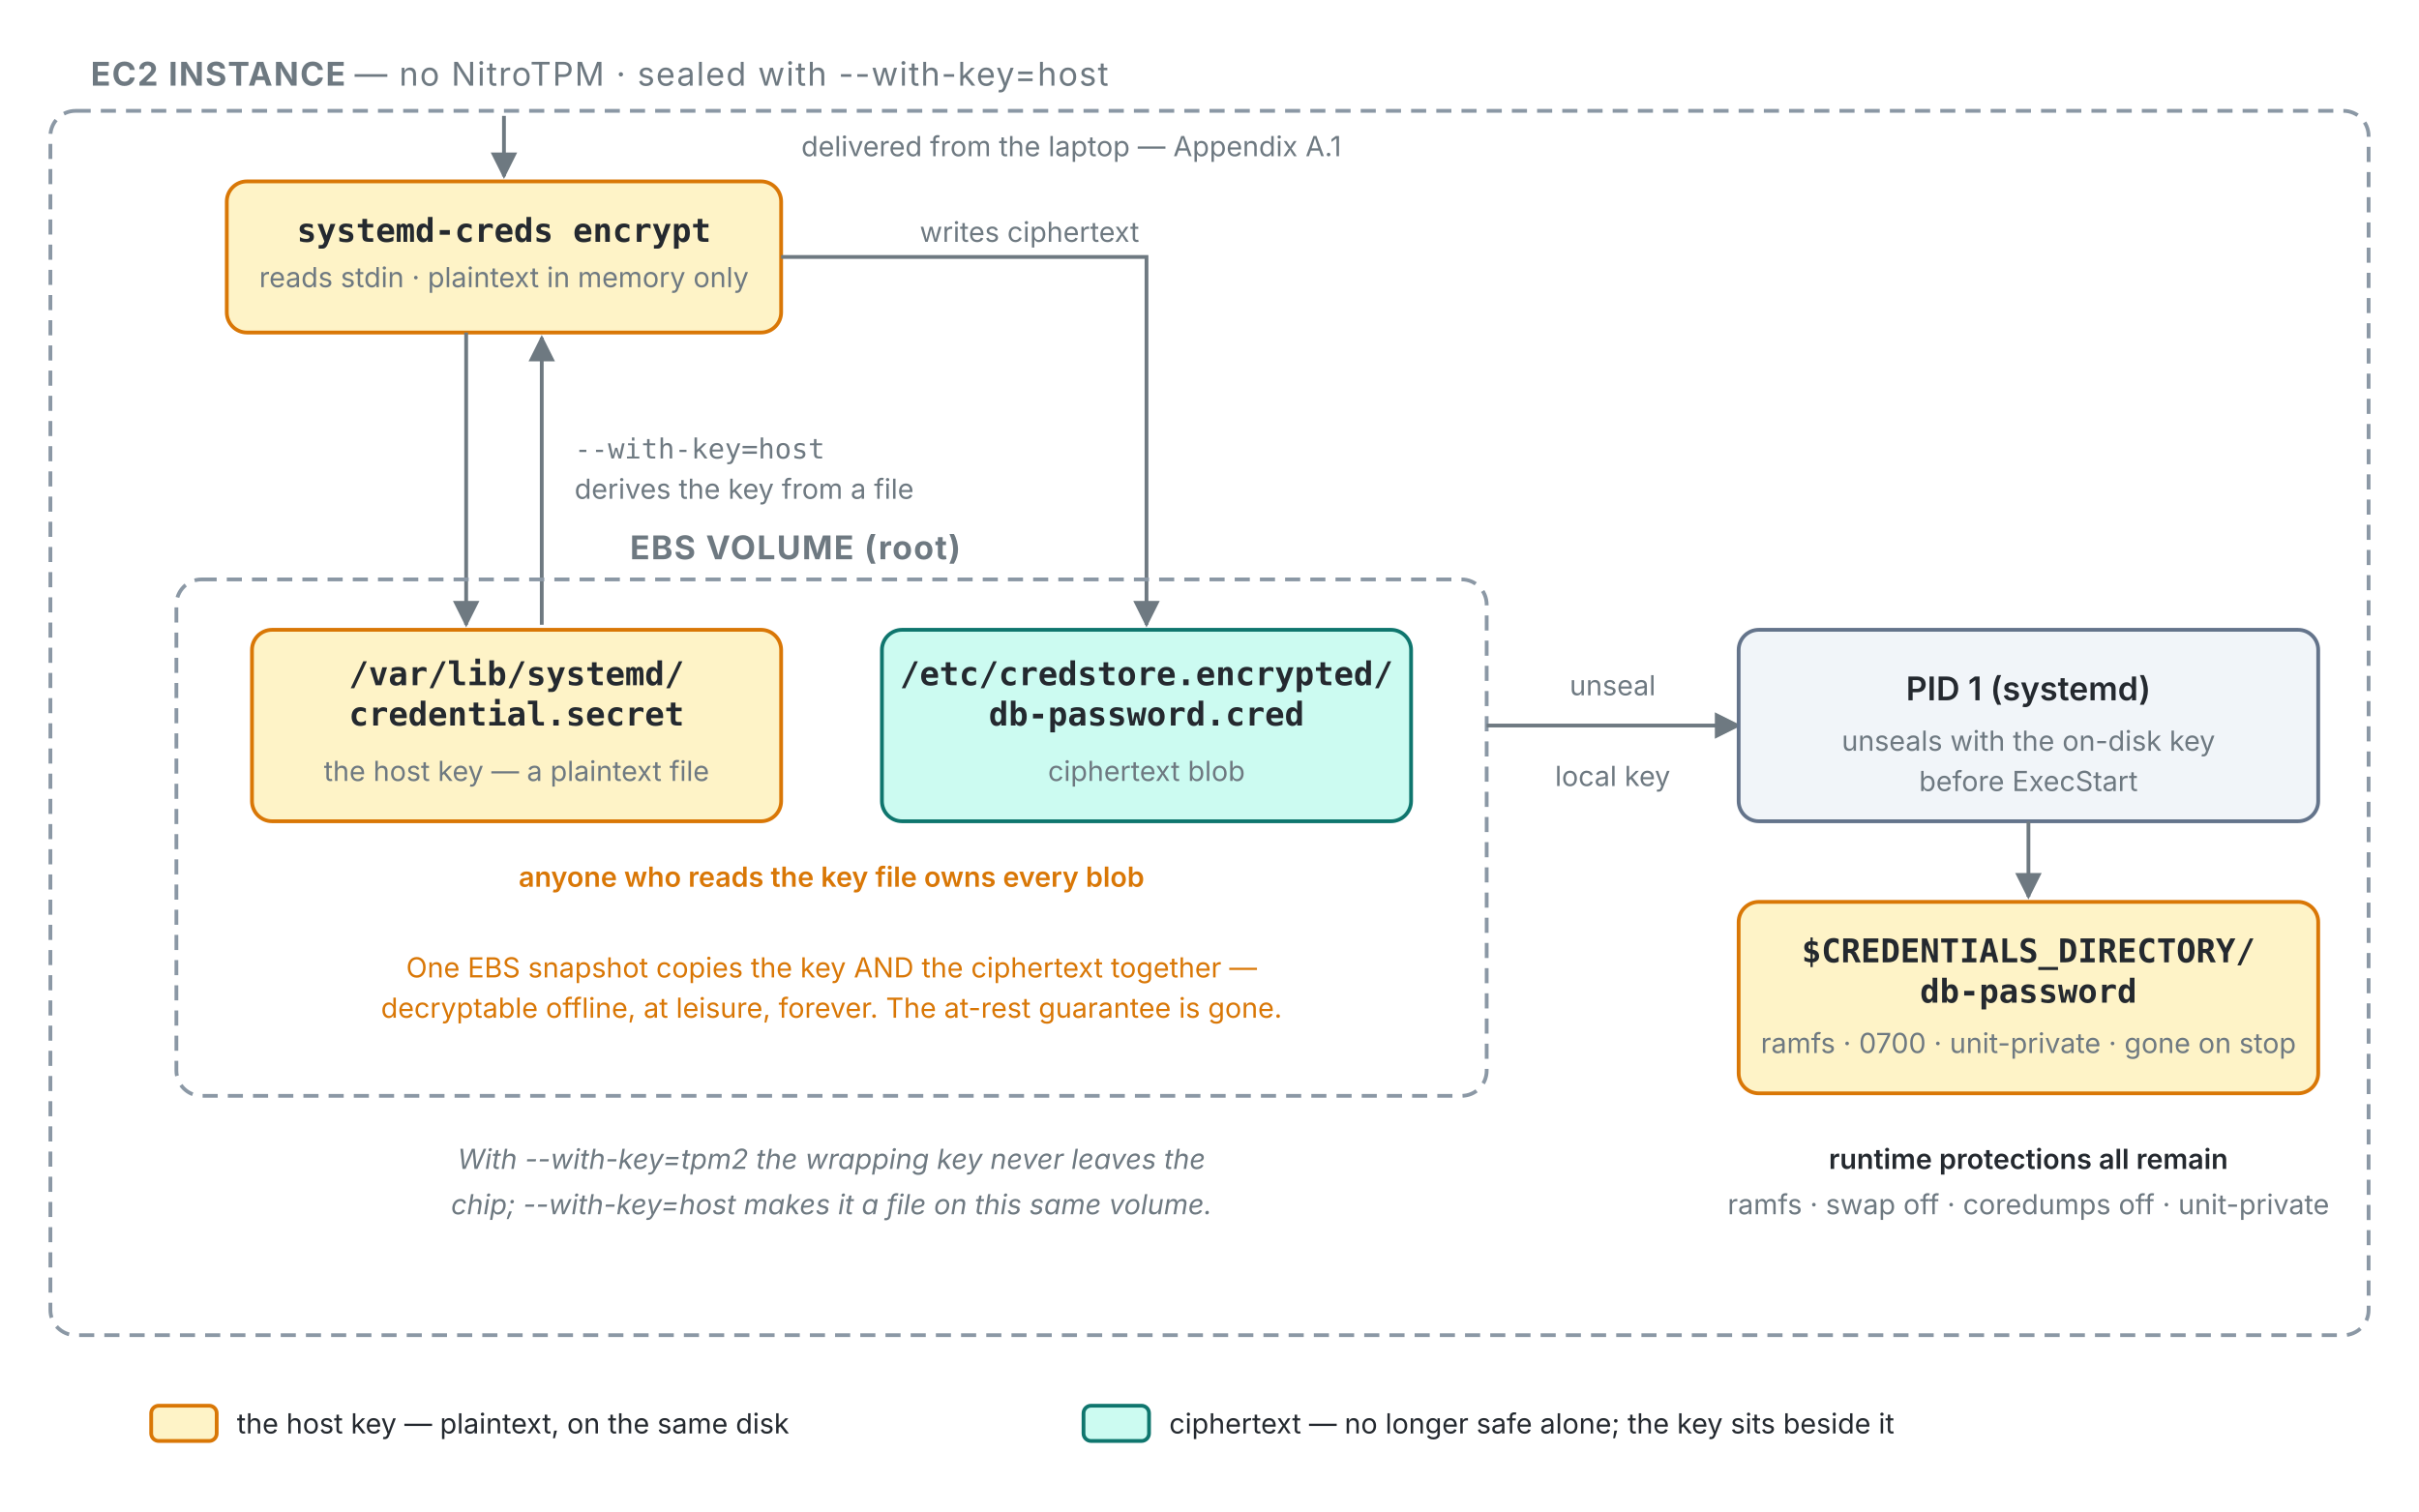
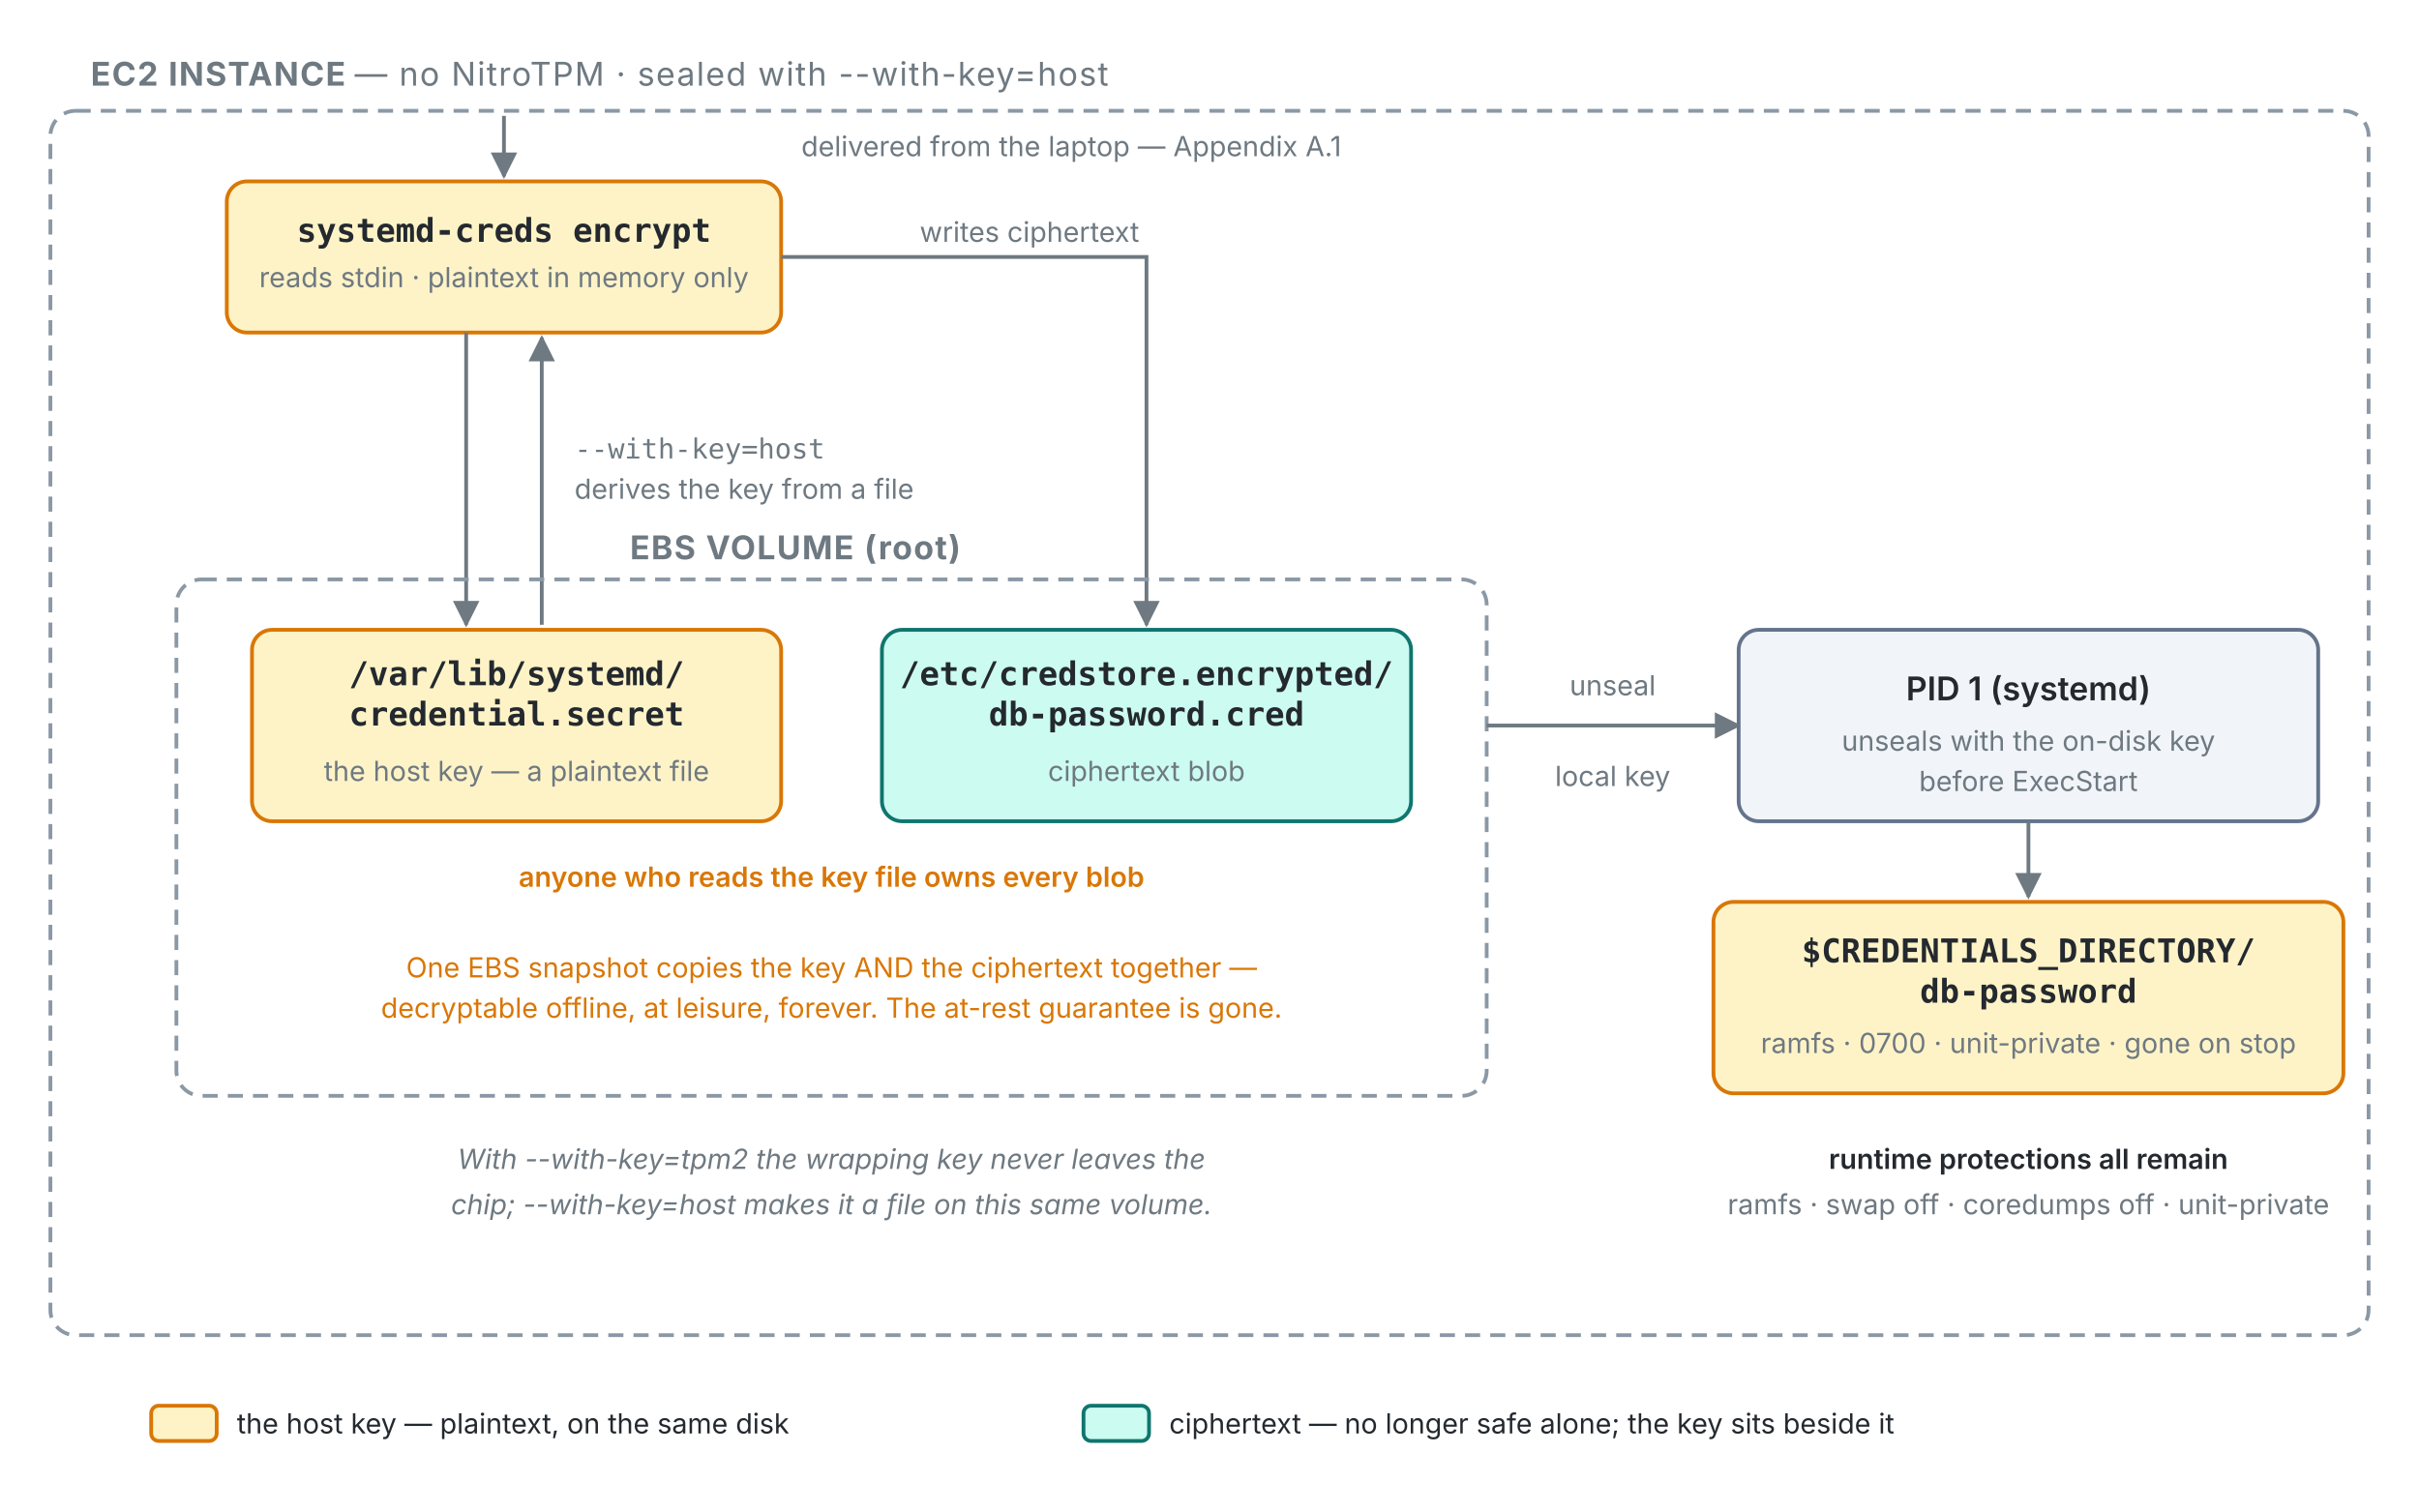
<svg xmlns="http://www.w3.org/2000/svg" viewBox="0 0 960 600" font-family="ui-sans-serif, system-ui, -apple-system, 'Segoe UI', sans-serif" role="img" aria-labelledby="title desc">
  <style>
    /* Literal colors only — no var()/@media: renderers like resvg (Zed preview)
       support neither and would paint every var() fill black. Palette is chosen
       to stay legible on both light and dark page backgrounds. */
    text { fill: #24292f; }
    .muted { fill: #6e7981; }
    .warn { fill: #d97706; }
    .mono { font-family: ui-monospace, SFMono-Regular, Menlo, Consolas, monospace; }
    .zone { fill: none; stroke: #8b98a5; stroke-width: 1.5; stroke-dasharray: 6 4; }
    .zonelabel { font-size: 13px; font-weight: 700; letter-spacing: .04em; fill: #6e7981; }
    .plain { fill: #fef3c7; stroke: #d97706; stroke-width: 1.5; }
    .enc { fill: #ccfbf1; stroke: #0f766e; stroke-width: 1.5; }
    .proc { fill: #f1f5f9; stroke: #64748b; stroke-width: 1.5; }
    .name { font-size: 13px; font-weight: 600; }
    .det { font-size: 11px; }
    .flow { stroke: #6e7981; stroke-width: 1.5; fill: none; marker-end: url(#head); }
    .flowlabel { font-size: 11px; }
    .step { font-size: 10px; font-weight: 700; }
  </style>
  <defs>
    <marker id="head" viewBox="0 0 10 10" refX="9" refY="5" markerWidth="7" markerHeight="7" orient="auto-start-reverse">
      <path d="M0 0 L10 5 L0 10 z" fill="#6e7981" />
    </marker>
  </defs>
  <rect class="zone" x="20" y="44" width="920" height="486" rx="10" />
  <text class="zonelabel" x="36" y="34">EC2 INSTANCE <tspan class="muted" font-weight="400">— no NitroTPM · sealed with --with-key=host</tspan>
  </text>
  <line class="flow" x1="200" y1="46" x2="200" y2="70" />
  <text class="flowlabel muted" x="318" y="62">delivered from the laptop — Appendix A.1</text>
  <rect class="plain" x="90" y="72" width="220" height="60" rx="8" />
  <text class="name mono" x="200" y="96" text-anchor="middle" font-size="12">systemd-creds encrypt</text>
  <text class="det muted" x="200" y="114" text-anchor="middle">reads stdin · plaintext in memory only</text>
  <line class="flow" x1="185" y1="132" x2="185" y2="248" />
  <line class="flow" x1="215" y1="248" x2="215" y2="134" />
  <text class="flowlabel muted mono" x="228" y="182">--with-key=host</text>
  <text class="flowlabel muted" x="228" y="198">derives the key from a file</text>
  <path class="flow" d="M 310 102 H 455 V 248" />
  <text class="flowlabel muted" x="365" y="96">writes ciphertext</text>
  <rect class="zone" x="70" y="230" width="520" height="205" rx="10" />
  <text class="zonelabel" x="250" y="222">EBS VOLUME (root)</text>
  <rect class="plain" x="100" y="250" width="210" height="76" rx="8" />
  <text class="name mono" x="205" y="272" text-anchor="middle" font-size="11">/var/lib/systemd/</text>
  <text class="name mono" x="205" y="288" text-anchor="middle" font-size="12">credential.secret</text>
  <text class="det muted" x="205" y="310" text-anchor="middle">the host key — a plaintext file</text>
  <rect class="enc" x="350" y="250" width="210" height="76" rx="8" />
  <text class="name mono" x="455" y="272" text-anchor="middle" font-size="11">/etc/credstore.encrypted/</text>
  <text class="name mono" x="455" y="288" text-anchor="middle" font-size="12">db-password.cred</text>
  <text class="det muted" x="455" y="310" text-anchor="middle">ciphertext blob</text>
  <text class="det warn" x="330" y="352" text-anchor="middle" font-weight="600">anyone who reads the key file owns every blob</text>
  <text class="det warn" x="330" y="388" text-anchor="middle">One EBS snapshot copies the key AND the ciphertext together —</text>
  <text class="det warn" x="330" y="404" text-anchor="middle">decryptable offline, at leisure, forever. The at-rest guarantee is gone.</text>
  <line class="flow" x1="590" y1="288" x2="690" y2="288" />
  <text class="flowlabel muted" x="640" y="276" text-anchor="middle">unseal</text>
  <text class="flowlabel muted" x="640" y="312" text-anchor="middle">local key</text>
  <rect class="proc" x="690" y="250" width="230" height="76" rx="8" />
  <text class="name" x="805" y="278" text-anchor="middle">PID 1 (systemd)</text>
  <text class="det muted" x="805" y="298" text-anchor="middle">unseals with the on-disk key</text>
  <text class="det muted" x="805" y="314" text-anchor="middle">before ExecStart</text>
  <line class="flow" x1="805" y1="326" x2="805" y2="356" />
-   <rect class="plain" x="690" y="358" width="230" height="76" rx="8" />
+   <rect class="plain" x="680" y="358" width="250" height="76" rx="8" />
  <text class="name mono" x="805" y="382" text-anchor="middle" font-size="12">$CREDENTIALS_DIRECTORY/</text>
  <text class="name mono" x="805" y="398" text-anchor="middle" font-size="12">db-password</text>
  <text class="det muted" x="805" y="418" text-anchor="middle">ramfs · 0700 · unit-private · gone on stop</text>
  <text class="det" x="805" y="464" text-anchor="middle" font-weight="600" fill="#0f766e">runtime protections all remain</text>
  <text class="det muted" x="805" y="482" text-anchor="middle">ramfs · swap off · coredumps off · unit-private</text>
  <text class="det muted" x="330" y="464" text-anchor="middle" font-size="12" font-style="italic">With --with-key=tpm2 the wrapping key never leaves the</text>
  <text class="det muted" x="330" y="482" text-anchor="middle" font-size="12" font-style="italic">chip; --with-key=host makes it a file on this same volume.</text>
  <rect class="plain" x="60" y="558" width="26" height="14" rx="3" />
  <text class="det" x="94" y="569">the host key — plaintext, on the same disk</text>
  <rect class="enc" x="430" y="558" width="26" height="14" rx="3" />
  <text class="det" x="464" y="569">ciphertext — no longer safe alone; the key sits beside it</text>
</svg>
